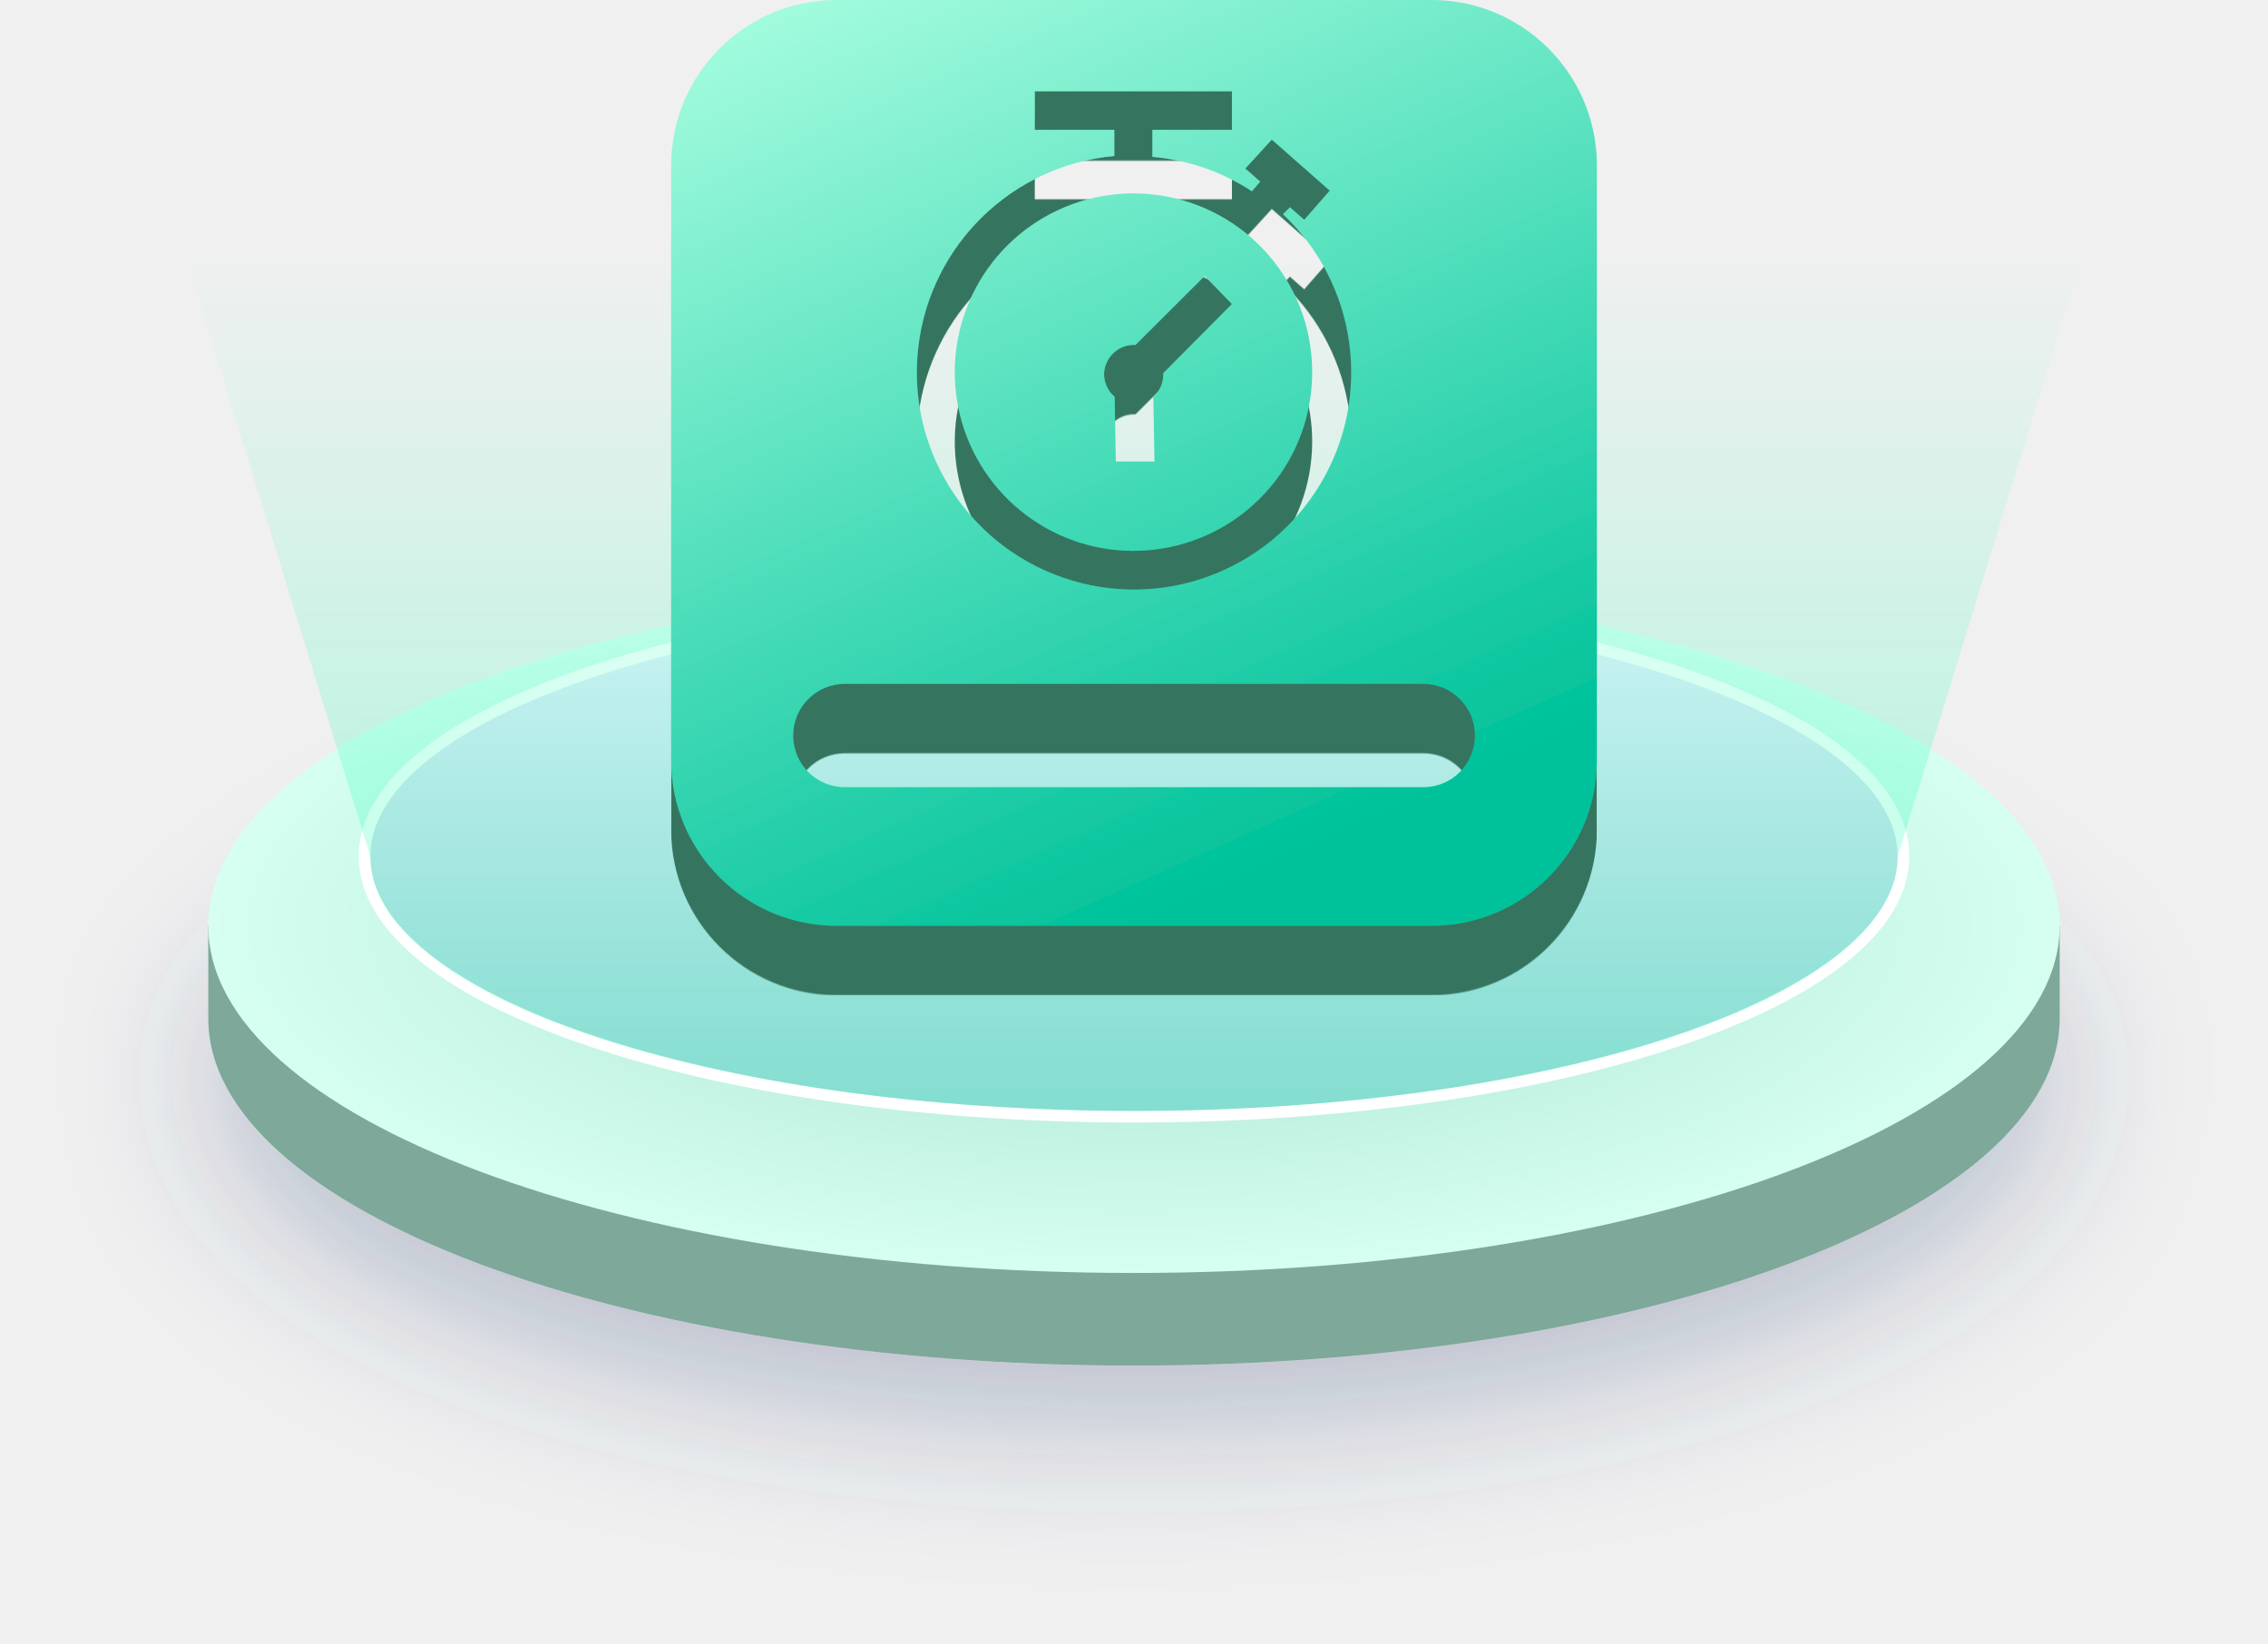
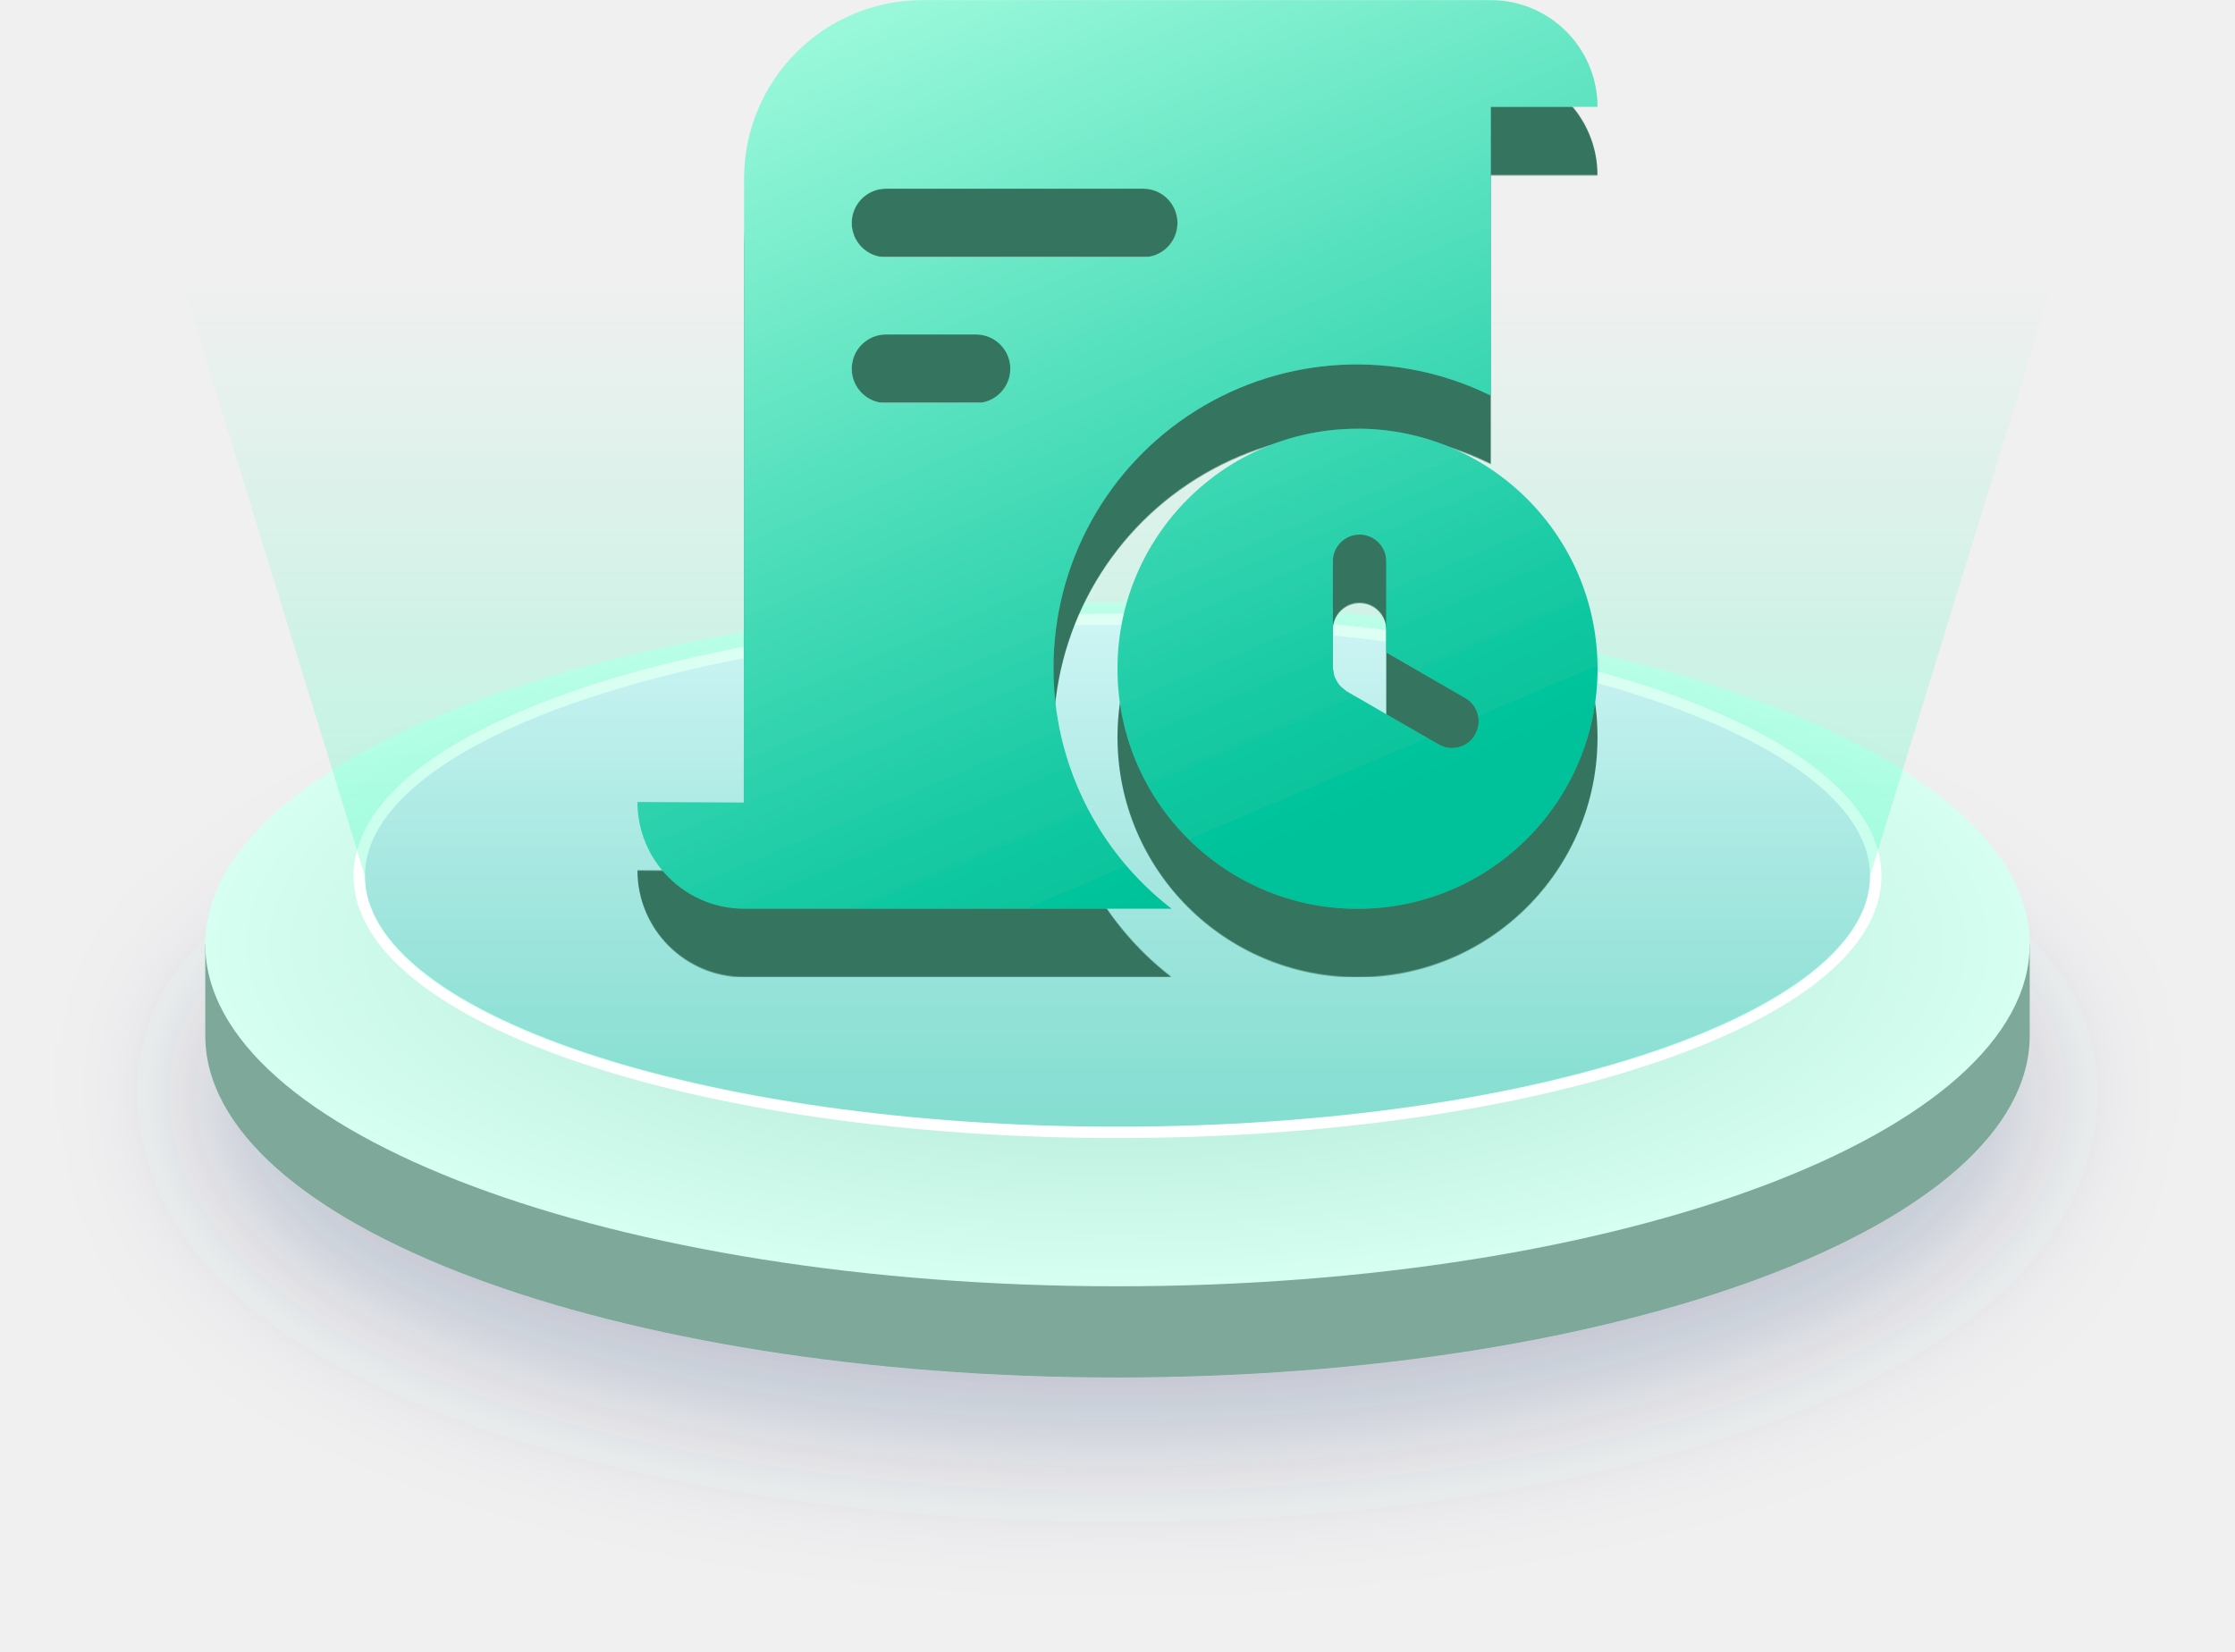
- <svg xmlns="http://www.w3.org/2000/svg" width="98.001" height="71" viewBox="0 0 98.001 71">
+ <svg xmlns="http://www.w3.org/2000/svg" width="98.001" height="72.405" viewBox="0 0 98.001 72.405">
  <defs>
-     <filter id="联合_5" x="0" y="23.001" width="98.001" height="47.999" filterUnits="userSpaceOnUse">
+     <filter id="联合_5" x="0" y="24.406" width="98.001" height="47.999" filterUnits="userSpaceOnUse">
      <feOffset dy="3" input="SourceAlpha" />
      <feGaussianBlur stdDeviation="3" result="blur" />
      <feFlood flood-color="#344a75" flood-opacity="0.259" />
      <feComposite operator="in" in2="blur" />
      <feComposite in="SourceGraphic" />
    </filter>
    <radialGradient id="radial-gradient" cx="0.5" cy="0.5" r="0.5" gradientUnits="objectBoundingBox">
      <stop offset="0" stop-color="#a6e0cd" />
      <stop offset="1" stop-color="#d6fff1" />
    </radialGradient>
    <linearGradient id="linear-gradient" x1="0.5" x2="0.5" y2="1" gradientUnits="objectBoundingBox">
      <stop offset="0" stop-color="#bccbe0" />
      <stop offset="1" stop-color="#ebf3ff" />
    </linearGradient>
    <linearGradient id="linear-gradient-2" x1="0.5" x2="0.5" y2="1" gradientUnits="objectBoundingBox">
      <stop offset="0" stop-color="#1affb3" stop-opacity="0" />
      <stop offset="1" stop-color="#1fffb4" stop-opacity="0.361" />
    </linearGradient>
    <linearGradient id="linear-gradient-3" x1="0.071" y1="0.039" x2="0.5" y2="1" gradientUnits="objectBoundingBox">
      <stop offset="0" stop-color="#a1fbdd" />
      <stop offset="1" stop-color="#00c29a" />
    </linearGradient>
-     <filter id="减去_193" x="29" y="0" width="40" height="43" filterUnits="userSpaceOnUse">
+     <filter id="路径_4426" x="27.951" y="0" width="42.098" height="42.843" filterUnits="userSpaceOnUse">
      <feOffset dy="3" input="SourceAlpha" />
      <feGaussianBlur result="blur-2" />
      <feFlood flood-color="#34755f" />
      <feComposite operator="in" in2="blur-2" />
      <feComposite in="SourceGraphic" />
    </filter>
  </defs>
-   <g id="组_8780" data-name="组 8780" transform="translate(-536 -679)">
+   <g id="组_8780" data-name="组 8780" transform="translate(-536 -677.595)">
    <g id="组_8455" data-name="组 8455" transform="translate(-115 471.771)">
-       <g transform="matrix(1, 0, 0, 1, 651, 207.23)" filter="url(#联合_5)">
-         <path id="联合_5-2" data-name="联合 5" d="M-9581-2203.771v-4h1.439c4.67-6.341,20.165-11,38.56-11s33.893,4.657,38.563,11H-9501v4c0,8.284-17.909,15-40,15S-9581-2195.487-9581-2203.771Z" transform="translate(9590 2247.77)" fill="#7da89a" />
+       <g transform="matrix(1, 0, 0, 1, 651, 205.82)" filter="url(#联合_5)">
+         <path id="联合_5-2" data-name="联合 5" d="M-9581-2203.771v-4h1.439c4.67-6.341,20.165-11,38.56-11s33.893,4.657,38.563,11H-9501v4c0,8.284-17.909,15-40,15S-9581-2195.487-9581-2203.771Z" transform="translate(9590 2249.18)" fill="#7da89a" />
      </g>
      <ellipse id="椭圆_13" data-name="椭圆 13" cx="40" cy="15" rx="40" ry="15" transform="translate(740 262.229) rotate(180)" fill="url(#radial-gradient)" />
      <g id="椭圆_14" data-name="椭圆 14" transform="translate(733 255.229) rotate(180)" stroke="#fff" stroke-width="0.5" fill="url(#linear-gradient)">
        <ellipse cx="33" cy="11" rx="33" ry="11" stroke="none" />
        <ellipse cx="33" cy="11" rx="33.25" ry="11.25" fill="none" />
      </g>
      <path id="联合_4" data-name="联合 4" d="M-3980-1119l-8-26h82l-8,26c0,6.075-14.775,11-33,11S-3980-1112.925-3980-1119Z" transform="translate(4647 1363.229)" fill="url(#linear-gradient-2)" />
    </g>
-     <g transform="matrix(1, 0, 0, 1, 536, 679)" filter="url(#减去_193)">
-       <path id="减去_193-2" data-name="减去 193" d="M18350.861,13912h-25.717a7.15,7.15,0,0,1-7.143-7.141v-25.718a7.151,7.151,0,0,1,7.143-7.142h25.717a7.149,7.149,0,0,1,7.141,7.142v25.718A7.149,7.149,0,0,1,18350.861,13912Zm-25.357-10.453a2.232,2.232,0,1,0,0,4.464h25a2.232,2.232,0,1,0,0-4.464Zm11.646-23.935v1.128a9.386,9.386,0,1,0,7.289,2.516l.3-.3.617.543,1.105-1.262-2.506-2.207-1.146,1.253.645.563-.359.419a9.264,9.264,0,0,0-4.3-1.488v-1.165h3.438v-1.668h-8.52v1.668Zm.834,18.189a7.722,7.722,0,1,1,5.455-2.262A7.722,7.722,0,0,1,18337.984,13895.8Zm0-8.9h0a1.293,1.293,0,0,0-1.277,1.271,1.266,1.266,0,0,0,.457.968l.051,2.8h1.672l-.051-2.792a1.3,1.3,0,0,0,.43-.944v-.083l2.967-2.985-1.18-1.212-2.986,2.977Z" transform="translate(-18289 -13872)" fill="url(#linear-gradient-3)" />
+     <g transform="matrix(1, 0, 0, 1, 536, 677.6)" filter="url(#路径_4426)">
+       <path id="路径_4426-2" data-name="路径 4426" d="M82.244,117.314a13.3,13.3,0,0,1,19.174-11.972V92.68h4.68a4.684,4.684,0,0,0-4.68-4.68H76.5a7.827,7.827,0,0,0-7.823,7.828l-.014,27.359L64,123.163a4.684,4.684,0,0,0,4.68,4.68H87.422A13.3,13.3,0,0,1,82.244,117.314ZM74.9,96.269H86.177a1.5,1.5,0,1,1,0,3.007H74.9a1.5,1.5,0,1,1,0-3.007Zm3.947,9.4H74.9a1.5,1.5,0,1,1,0-3.007h3.947a1.5,1.5,0,1,1,0,3.007Zm16.726,1.128A10.525,10.525,0,1,0,106.1,117.318,10.527,10.527,0,0,0,95.574,106.794Zm5.159,13.414a1.169,1.169,0,0,1-1.6.428l-4.05-2.34c-.042-.028-.066-.066-.108-.094a1.176,1.176,0,0,1-.183-.16.958.958,0,0,1-.122-.183,1.547,1.547,0,0,1-.1-.2,1.3,1.3,0,0,1-.047-.235c0-.047-.028-.094-.028-.141v-4.68a1.17,1.17,0,0,1,2.34,0v4l3.467,2a1.169,1.169,0,0,1,.428,1.6Z" transform="translate(-36.05 -88)" fill="url(#linear-gradient-3)" />
    </g>
  </g>
</svg>
